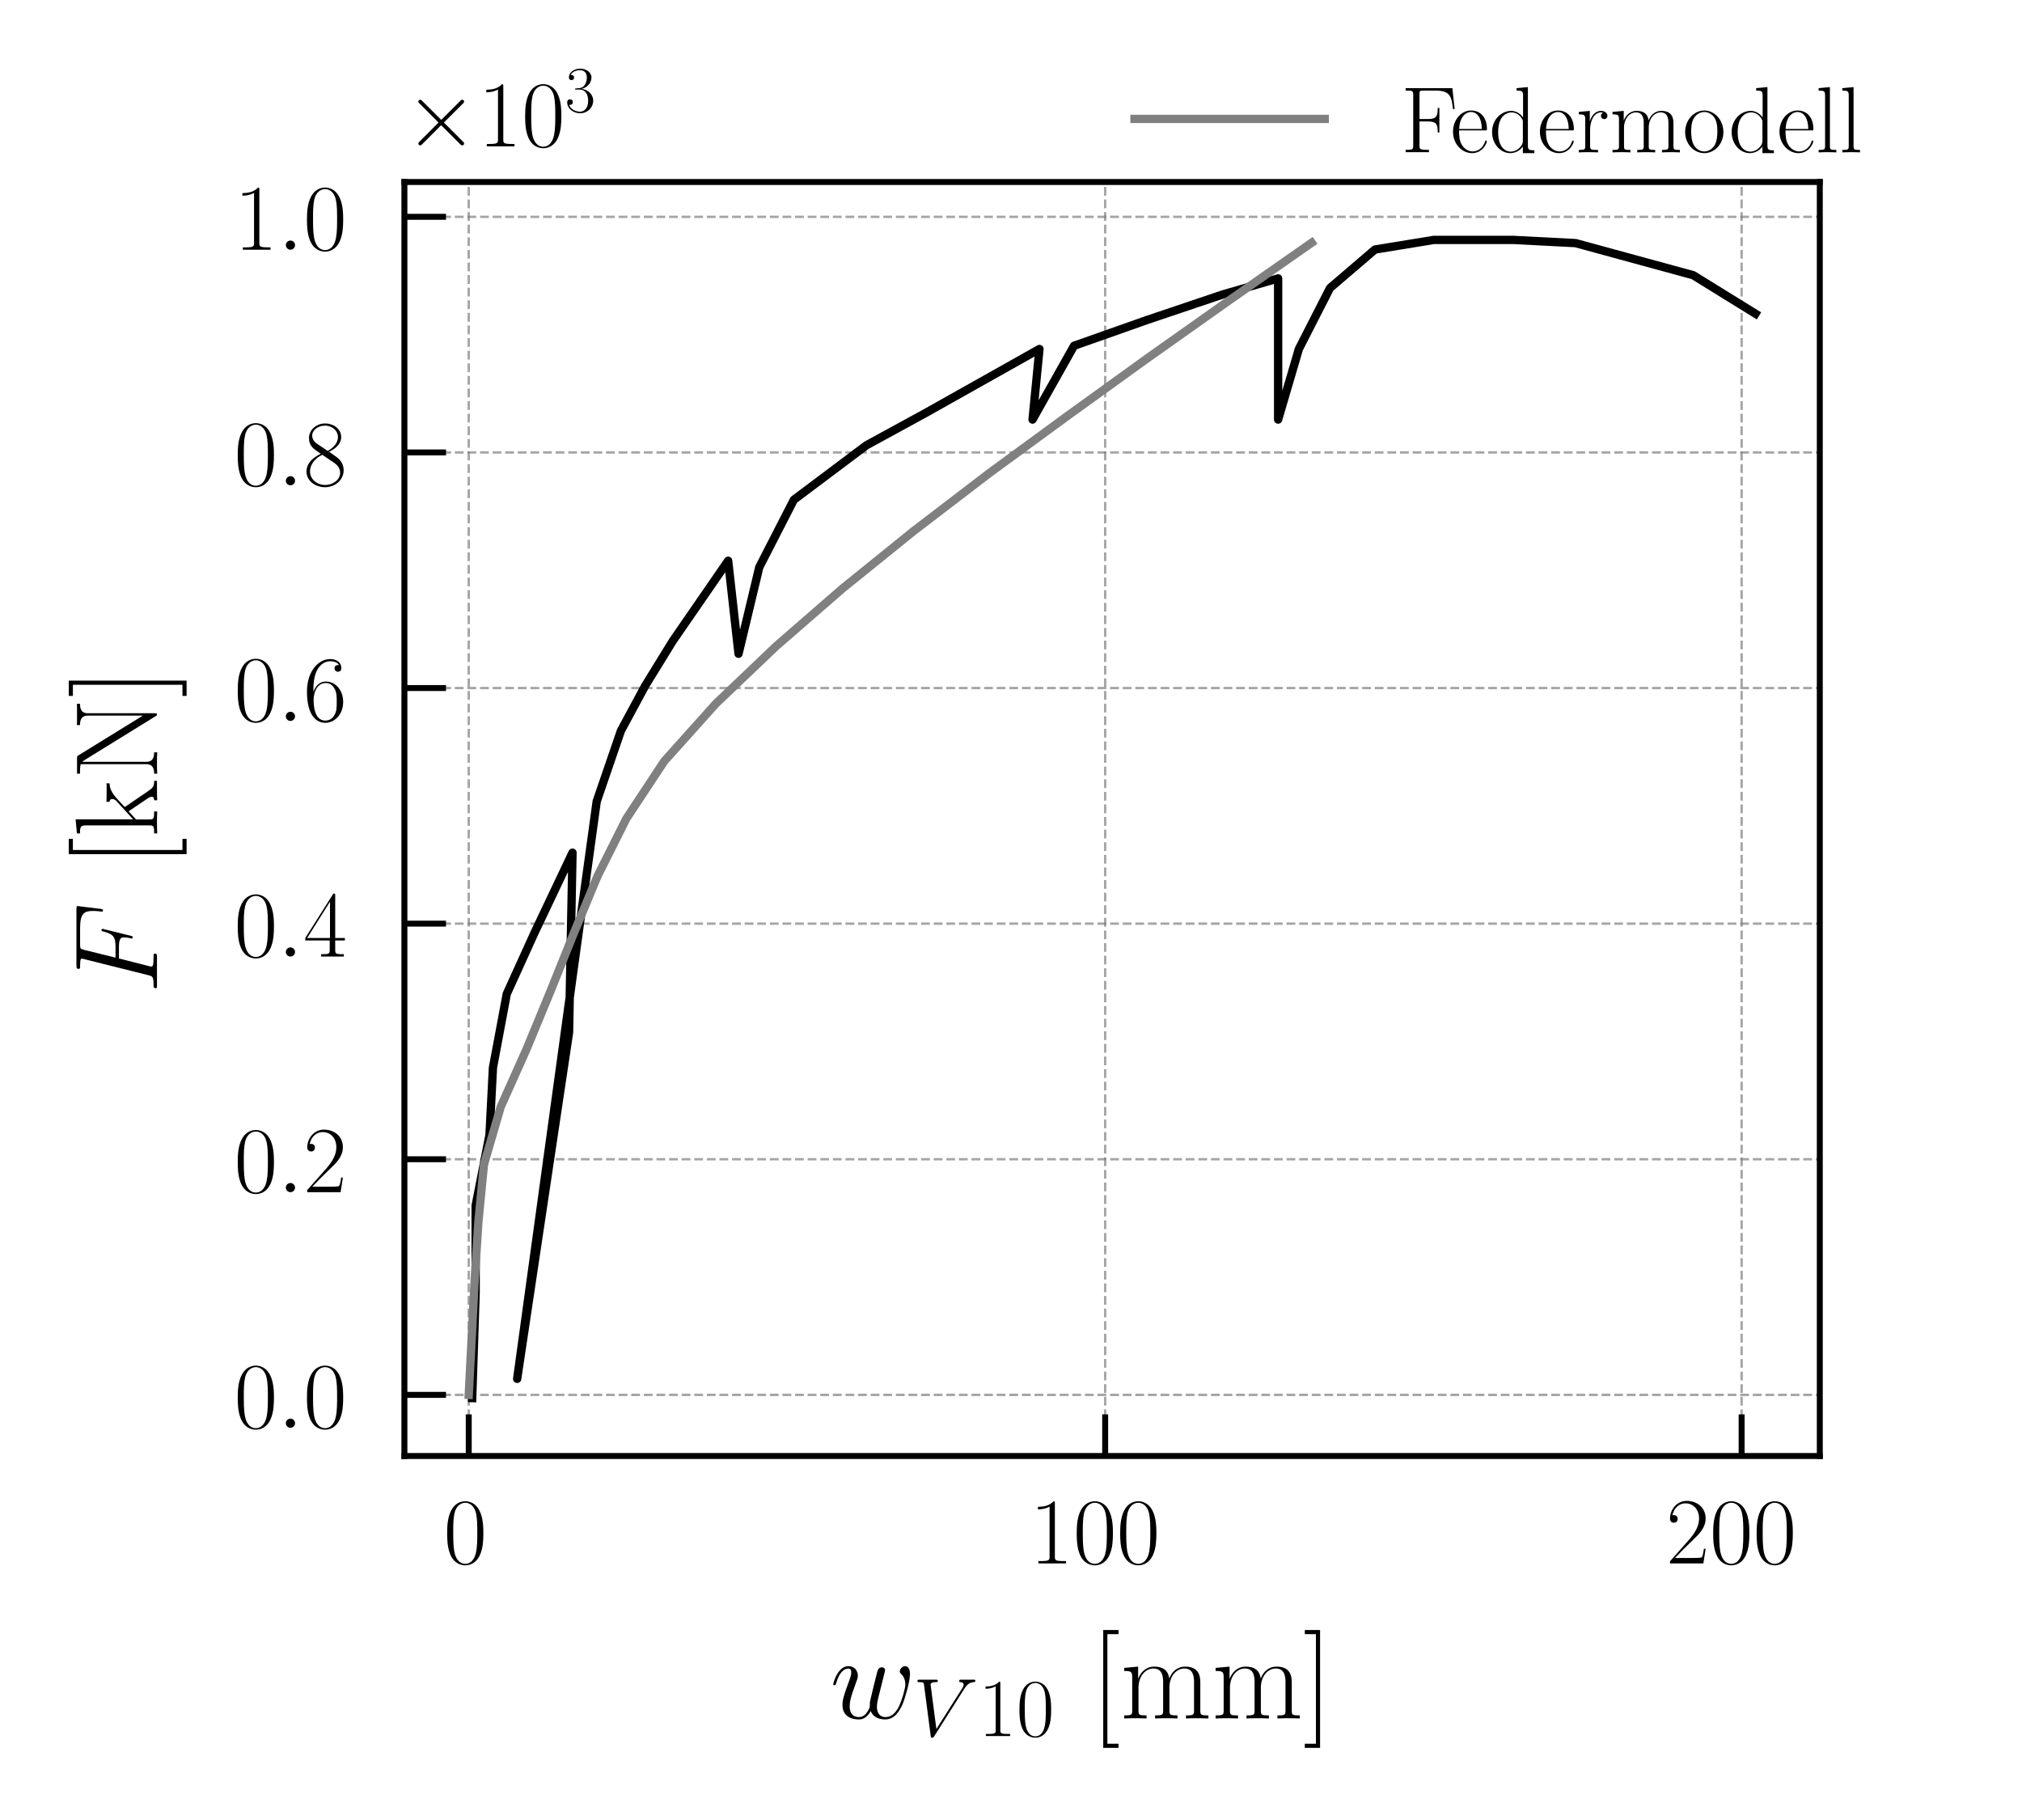
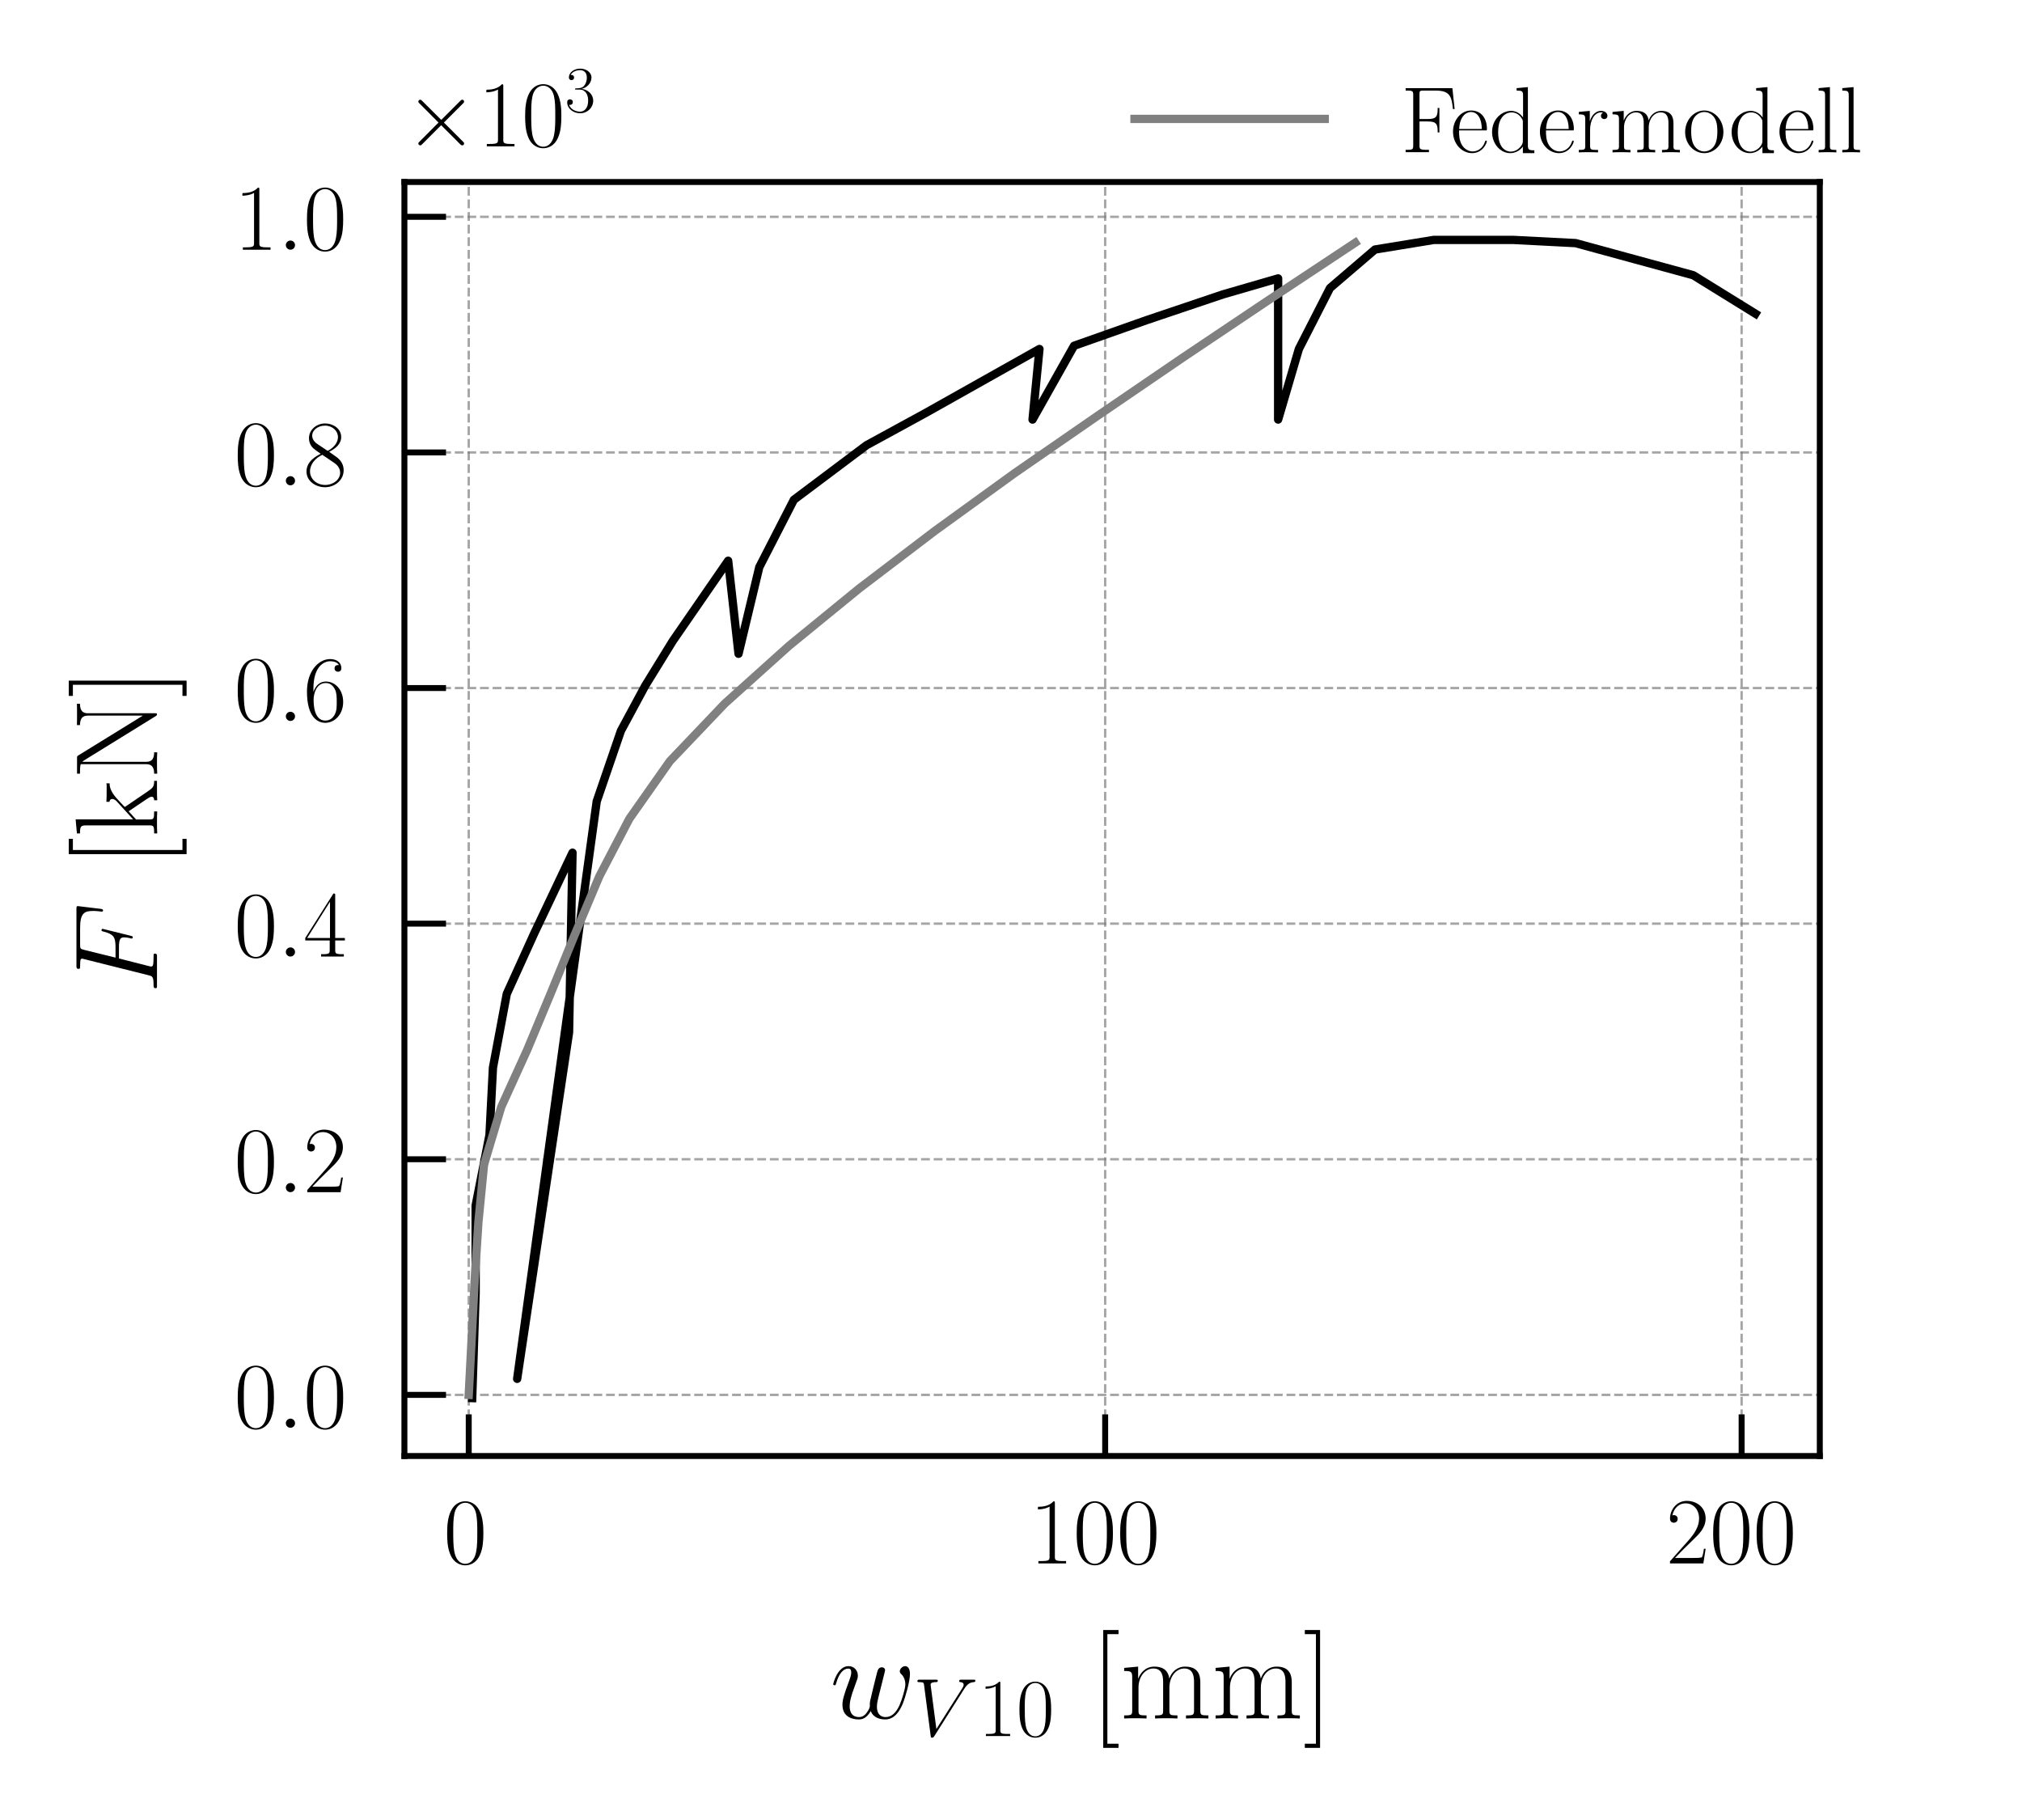
<svg xmlns="http://www.w3.org/2000/svg" xmlns:xlink="http://www.w3.org/1999/xlink" width="170.079pt" height="153.071pt" viewBox="0 0 170.079 153.071" version="1.1">
  <defs>
    <style type="text/css">*{stroke-linejoin: round; stroke-linecap: butt}</style>
  </defs>
  <g id="figure_1">
    <g id="patch_1">
      <path d="M 0 153.071  L 170.079 153.071  L 170.079 0  L 0 0  z " style="fill: #ffffff" />
    </g>
    <g id="axes_1">
      <g id="patch_2">
        <path d="M 34.016 122.457  L 153.071 122.457  L 153.071 15.307  L 34.016 15.307  z " style="fill: #ffffff" />
      </g>
      <g id="matplotlib.axis_1">
        <g id="xtick_1">
          <g id="line2d_1">
-             <path d="M 39.427 122.457  L 39.427 15.307  " clip-path="url(#p57f573e9f6)" style="fill: none; stroke-dasharray: 0.74,0.32; stroke-dashoffset: 0; stroke: #808080; stroke-opacity: 0.7; stroke-width: 0.2" />
+             <path d="M 39.427 122.457  L 39.427 15.307  " clip-path="url(#p57ef681762)" style="fill: none; stroke-dasharray: 0.74,0.32; stroke-dashoffset: 0; stroke: #808080; stroke-opacity: 0.7; stroke-width: 0.2" />
          </g>
          <g id="line2d_2">
            <defs>
-               <path id="m8864d54592" d="M 0 0  L 0 -3.5  " style="stroke: #000000; stroke-width: 0.5" />
-             </defs>
-             <g>
-               <use xlink:href="#m8864d54592" x="39.427" y="122.457" style="stroke: #000000; stroke-width: 0.5" />
+               <path id="m7bffadd8ef" d="M 0 0  L 0 -3.5  " style="stroke: #000000; stroke-width: 0.5" />
+             </defs>
+             <g>
+               <use xlink:href="#m7bffadd8ef" x="39.427" y="122.457" style="stroke: #000000; stroke-width: 0.5" />
            </g>
          </g>
          <g id="text_1">
            <g transform="translate(37.31025 131.4915) scale(0.08 -0.08)">
              <defs>
                <path id="CMR17-30" d="M 2688 2025  C 2688 2416 2682 3080 2413 3591  C 2176 4039 1798 4198 1466 4198  C 1158 4198 768 4058 525 3597  C 269 3118 243 2524 243 2025  C 243 1661 250 1106 448 619  C 723 -39 1216 -128 1466 -128  C 1760 -128 2208 -7 2470 600  C 2662 1042 2688 1559 2688 2025  z M 1466 -26  C 1056 -26 813 325 723 812  C 653 1188 653 1738 653 2096  C 653 2588 653 2997 736 3387  C 858 3929 1216 4096 1466 4096  C 1728 4096 2067 3923 2189 3400  C 2272 3036 2278 2607 2278 2096  C 2278 1680 2278 1169 2202 792  C 2067 95 1690 -26 1466 -26  z " transform="scale(0.015625)" />
              </defs>
              <use xlink:href="#CMR17-30" transform="scale(0.996264)" />
            </g>
          </g>
        </g>
        <g id="xtick_2">
          <g id="line2d_3">
-             <path d="M 92.961 122.457  L 92.961 15.307  " clip-path="url(#p57f573e9f6)" style="fill: none; stroke-dasharray: 0.74,0.32; stroke-dashoffset: 0; stroke: #808080; stroke-opacity: 0.7; stroke-width: 0.2" />
+             <path d="M 92.961 122.457  L 92.961 15.307  " clip-path="url(#p57ef681762)" style="fill: none; stroke-dasharray: 0.74,0.32; stroke-dashoffset: 0; stroke: #808080; stroke-opacity: 0.7; stroke-width: 0.2" />
          </g>
          <g id="line2d_4">
            <g>
-               <use xlink:href="#m8864d54592" x="92.961" y="122.457" style="stroke: #000000; stroke-width: 0.5" />
+               <use xlink:href="#m7bffadd8ef" x="92.961" y="122.457" style="stroke: #000000; stroke-width: 0.5" />
            </g>
          </g>
          <g id="text_2">
            <g transform="translate(86.61014 131.4915) scale(0.08 -0.08)">
              <defs>
                <path id="CMR17-31" d="M 1702 4058  C 1702 4192 1696 4192 1606 4192  C 1357 3916 979 3827 621 3827  C 602 3827 570 3827 563 3808  C 557 3795 557 3782 557 3648  C 755 3648 1088 3686 1344 3839  L 1344 461  C 1344 236 1331 160 781 160  L 589 160  L 589 0  C 896 0 1216 0 1523 0  C 1830 0 2150 0 2458 0  L 2458 160  L 2266 160  C 1715 160 1702 230 1702 458  L 1702 4058  z " transform="scale(0.015625)" />
              </defs>
              <use xlink:href="#CMR17-31" transform="scale(0.996264)" />
              <use xlink:href="#CMR17-30" transform="translate(45.69048 0) scale(0.996264)" />
              <use xlink:href="#CMR17-30" transform="translate(91.38095 0) scale(0.996264)" />
            </g>
          </g>
        </g>
        <g id="xtick_3">
          <g id="line2d_5">
-             <path d="M 146.495 122.457  L 146.495 15.307  " clip-path="url(#p57f573e9f6)" style="fill: none; stroke-dasharray: 0.74,0.32; stroke-dashoffset: 0; stroke: #808080; stroke-opacity: 0.7; stroke-width: 0.2" />
+             <path d="M 146.495 122.457  L 146.495 15.307  " clip-path="url(#p57ef681762)" style="fill: none; stroke-dasharray: 0.74,0.32; stroke-dashoffset: 0; stroke: #808080; stroke-opacity: 0.7; stroke-width: 0.2" />
          </g>
          <g id="line2d_6">
            <g>
-               <use xlink:href="#m8864d54592" x="146.495" y="122.457" style="stroke: #000000; stroke-width: 0.5" />
+               <use xlink:href="#m7bffadd8ef" x="146.495" y="122.457" style="stroke: #000000; stroke-width: 0.5" />
            </g>
          </g>
          <g id="text_3">
            <g transform="translate(140.1442 131.4915) scale(0.08 -0.08)">
              <defs>
                <path id="CMR17-32" d="M 2669 989  L 2554 989  C 2490 536 2438 459 2413 420  C 2381 369 1920 369 1830 369  L 602 369  C 832 619 1280 1072 1824 1597  C 2214 1967 2669 2402 2669 3035  C 2669 3790 2067 4224 1395 4224  C 691 4224 262 3604 262 3030  C 262 2780 448 2748 525 2748  C 589 2748 781 2787 781 3010  C 781 3207 614 3264 525 3264  C 486 3264 448 3258 422 3245  C 544 3790 915 4058 1306 4058  C 1862 4058 2227 3617 2227 3035  C 2227 2479 1901 2000 1536 1584  L 262 146  L 262 0  L 2515 0  L 2669 989  z " transform="scale(0.015625)" />
              </defs>
              <use xlink:href="#CMR17-32" transform="scale(0.996264)" />
              <use xlink:href="#CMR17-30" transform="translate(45.69048 0) scale(0.996264)" />
              <use xlink:href="#CMR17-30" transform="translate(91.38095 0) scale(0.996264)" />
            </g>
          </g>
        </g>
        <g id="text_4">
          <g transform="translate(69.81652 144.5132) scale(0.1 -0.1)">
            <defs>
              <path id="CMMI12-77" d="M 2202 390  C 2342 6 2739 -64 2982 -64  C 3469 -64 3757 358 3936 798  C 4083 1169 4320 2012 4320 2389  C 4320 2778 4122 2816 4064 2816  C 3910 2816 3770 2663 3770 2535  C 3770 2459 3814 2414 3846 2389  C 3904 2331 4070 2159 4070 1827  C 4070 1609 3891 1009 3757 709  C 3578 319 3341 64 3008 64  C 2650 64 2534 332 2534 626  C 2534 811 2592 1035 2618 1143  L 2886 2216  C 2918 2344 2976 2567 2976 2593  C 2976 2689 2899 2753 2803 2753  C 2618 2753 2573 2593 2534 2440  C 2470 2191 2202 1111 2176 971  C 2150 862 2150 792 2150 651  C 2150 498 1946 255 1939 243  C 1869 172 1766 64 1568 64  C 1062 64 1062 543 1062 651  C 1062 856 1107 1137 1395 1897  C 1472 2095 1504 2178 1504 2305  C 1504 2574 1312 2816 998 2816  C 410 2816 173 1890 173 1839  C 173 1814 198 1782 243 1782  C 301 1782 307 1807 333 1896  C 493 2454 742 2682 979 2682  C 1043 2682 1146 2682 1146 2478  C 1146 2446 1146 2312 1037 2031  C 736 1233 672 971 672 728  C 672 57 1222 -64 1549 -64  C 1658 -64 1946 -64 2202 390  z " transform="scale(0.015625)" />
              <path id="CMMI12-56" d="M 3962 3640  C 4179 3984 4378 4136 4704 4162  C 4768 4168 4819 4168 4819 4282  C 4819 4308 4806 4346 4749 4346  C 4634 4346 4358 4346 4243 4346  C 4058 4346 3866 4346 3686 4346  C 3635 4346 3571 4346 3571 4226  C 3571 4168 3629 4162 3654 4162  C 3891 4143 3917 4029 3917 3952  C 3917 3857 3827 3710 3821 3704  L 1811 540  L 1363 3969  C 1363 4160 1696 4160 1766 4160  C 1862 4160 1920 4160 1920 4282  C 1920 4346 1850 4346 1830 4346  C 1722 4346 1594 4346 1485 4346  L 1126 4346  C 659 4346 467 4346 461 4346  C 422 4346 346 4346 346 4230  C 346 4160 390 4160 493 4160  C 819 4160 838 4102 858 3944  L 1370 24  C 1389 -109 1389 -128 1478 -128  C 1555 -128 1587 -109 1651 -8  L 3962 3640  z " transform="scale(0.015625)" />
              <path id="CMR17-5b" d="M 1504 -1600  L 1504 -1377  L 902 -1377  L 902 4544  L 1504 4544  L 1504 4767  L 678 4767  L 678 -1600  L 1504 -1600  z " transform="scale(0.015625)" />
              <path id="CMR17-6d" d="M 4326 1933  C 4326 2252 4269 2790 3507 2790  C 3072 2790 2771 2496 2656 2151  L 2650 2151  C 2573 2676 2195 2790 1837 2790  C 1331 2790 1069 2400 973 2144  L 966 2144  L 966 2790  L 211 2720  L 211 2554  C 589 2554 646 2515 646 2208  L 646 428  C 646 184 621 153 211 153  L 211 -13  C 365 0 646 0 813 0  C 979 0 1267 0 1421 -13  L 1421 153  C 1011 153 986 178 986 428  L 986 1658  C 986 2247 1344 2688 1792 2688  C 2266 2688 2317 2266 2317 1958  L 2317 428  C 2317 184 2291 153 1882 153  L 1882 -13  C 2035 0 2317 0 2483 0  C 2650 0 2938 0 3091 -13  L 3091 153  C 2682 153 2656 178 2656 428  L 2656 1658  C 2656 2247 3014 2688 3462 2688  C 3936 2688 3987 2266 3987 1958  L 3987 428  C 3987 184 3962 153 3552 153  L 3552 -13  C 3706 0 3987 0 4154 0  C 4320 0 4608 0 4762 -13  L 4762 153  C 4352 153 4326 178 4326 428  L 4326 1933  z " transform="scale(0.015625)" />
              <path id="CMR17-5d" d="M 915 4767  L 90 4767  L 90 4544  L 691 4544  L 691 -1377  L 90 -1377  L 90 -1600  L 915 -1600  L 915 4767  z " transform="scale(0.015625)" />
            </defs>
            <use xlink:href="#CMMI12-77" transform="scale(0.996264)" />
            <use xlink:href="#CMMI12-56" transform="translate(69.73199 -14.94392) scale(0.697382)" />
            <use xlink:href="#CMR17-31" transform="translate(124.7149 -14.94392) scale(0.697382)" />
            <use xlink:href="#CMR17-30" transform="translate(156.698 -14.94392) scale(0.697382)" />
            <use xlink:href="#CMR17-5b" transform="translate(219.2553 0) scale(0.996264)" />
            <use xlink:href="#CMR17-6d" transform="translate(244.1264 0) scale(0.996264)" />
            <use xlink:href="#CMR17-6d" transform="translate(321.046 0) scale(0.996264)" />
            <use xlink:href="#CMR17-5d" transform="translate(397.9656 0) scale(0.996264)" />
          </g>
        </g>
      </g>
      <g id="matplotlib.axis_2">
        <g id="ytick_1">
          <g id="line2d_7">
-             <path d="M 34.016 117.316  L 153.071 117.316  " clip-path="url(#p57f573e9f6)" style="fill: none; stroke-dasharray: 0.74,0.32; stroke-dashoffset: 0; stroke: #808080; stroke-opacity: 0.7; stroke-width: 0.2" />
+             <path d="M 34.016 117.316  L 153.071 117.316  " clip-path="url(#p57ef681762)" style="fill: none; stroke-dasharray: 0.74,0.32; stroke-dashoffset: 0; stroke: #808080; stroke-opacity: 0.7; stroke-width: 0.2" />
          </g>
          <g id="line2d_8">
            <defs>
-               <path id="m2d845c2da3" d="M 0 0  L 3.5 0  " style="stroke: #000000; stroke-width: 0.5" />
-             </defs>
-             <g>
-               <use xlink:href="#m2d845c2da3" x="34.016" y="117.316" style="stroke: #000000; stroke-width: 0.5" />
+               <path id="mdd0311e5c5" d="M 0 0  L 3.5 0  " style="stroke: #000000; stroke-width: 0.5" />
+             </defs>
+             <g>
+               <use xlink:href="#mdd0311e5c5" x="34.016" y="117.316" style="stroke: #000000; stroke-width: 0.5" />
            </g>
          </g>
          <g id="text_5">
            <g transform="translate(19.69506 120.0838) scale(0.08 -0.08)">
              <defs>
                <path id="CMMI12-3a" d="M 1178 307  C 1178 492 1024 619 870 619  C 685 619 557 466 557 313  C 557 128 710 0 864 0  C 1050 0 1178 153 1178 307  z " transform="scale(0.015625)" />
              </defs>
              <use xlink:href="#CMR17-30" transform="scale(0.996264)" />
              <use xlink:href="#CMMI12-3a" transform="translate(45.69048 0) scale(0.996264)" />
              <use xlink:href="#CMR17-30" transform="translate(72.78765 0) scale(0.996264)" />
            </g>
          </g>
        </g>
        <g id="ytick_2">
          <g id="line2d_9">
-             <path d="M 34.016 97.5  L 153.071 97.5  " clip-path="url(#p57f573e9f6)" style="fill: none; stroke-dasharray: 0.74,0.32; stroke-dashoffset: 0; stroke: #808080; stroke-opacity: 0.7; stroke-width: 0.2" />
+             <path d="M 34.016 97.5  L 153.071 97.5  " clip-path="url(#p57ef681762)" style="fill: none; stroke-dasharray: 0.74,0.32; stroke-dashoffset: 0; stroke: #808080; stroke-opacity: 0.7; stroke-width: 0.2" />
          </g>
          <g id="line2d_10">
            <g>
-               <use xlink:href="#m2d845c2da3" x="34.016" y="97.5" style="stroke: #000000; stroke-width: 0.5" />
+               <use xlink:href="#mdd0311e5c5" x="34.016" y="97.5" style="stroke: #000000; stroke-width: 0.5" />
            </g>
          </g>
          <g id="text_6">
            <g transform="translate(19.69506 100.2675) scale(0.08 -0.08)">
              <use xlink:href="#CMR17-30" transform="scale(0.996264)" />
              <use xlink:href="#CMMI12-3a" transform="translate(45.69048 0) scale(0.996264)" />
              <use xlink:href="#CMR17-32" transform="translate(72.78765 0) scale(0.996264)" />
            </g>
          </g>
        </g>
        <g id="ytick_3">
          <g id="line2d_11">
-             <path d="M 34.016 77.684  L 153.071 77.684  " clip-path="url(#p57f573e9f6)" style="fill: none; stroke-dasharray: 0.74,0.32; stroke-dashoffset: 0; stroke: #808080; stroke-opacity: 0.7; stroke-width: 0.2" />
+             <path d="M 34.016 77.684  L 153.071 77.684  " clip-path="url(#p57ef681762)" style="fill: none; stroke-dasharray: 0.74,0.32; stroke-dashoffset: 0; stroke: #808080; stroke-opacity: 0.7; stroke-width: 0.2" />
          </g>
          <g id="line2d_12">
            <g>
-               <use xlink:href="#m2d845c2da3" x="34.016" y="77.684" style="stroke: #000000; stroke-width: 0.5" />
+               <use xlink:href="#mdd0311e5c5" x="34.016" y="77.684" style="stroke: #000000; stroke-width: 0.5" />
            </g>
          </g>
          <g id="text_7">
            <g transform="translate(19.69506 80.45115) scale(0.08 -0.08)">
              <defs>
                <path id="CMR17-34" d="M 2150 4122  C 2150 4256 2144 4256 2029 4256  L 128 1254  L 128 1088  L 1779 1088  L 1779 457  C 1779 224 1766 160 1318 160  L 1197 160  L 1197 0  C 1402 0 1747 0 1965 0  C 2182 0 2528 0 2733 0  L 2733 160  L 2611 160  C 2163 160 2150 224 2150 457  L 2150 1088  L 2803 1088  L 2803 1254  L 2150 1254  L 2150 4122  z M 1798 3703  L 1798 1254  L 256 1254  L 1798 3703  z " transform="scale(0.015625)" />
              </defs>
              <use xlink:href="#CMR17-30" transform="scale(0.996264)" />
              <use xlink:href="#CMMI12-3a" transform="translate(45.69048 0) scale(0.996264)" />
              <use xlink:href="#CMR17-34" transform="translate(72.78765 0) scale(0.996264)" />
            </g>
          </g>
        </g>
        <g id="ytick_4">
          <g id="line2d_13">
-             <path d="M 34.016 57.867  L 153.071 57.867  " clip-path="url(#p57f573e9f6)" style="fill: none; stroke-dasharray: 0.74,0.32; stroke-dashoffset: 0; stroke: #808080; stroke-opacity: 0.7; stroke-width: 0.2" />
+             <path d="M 34.016 57.867  L 153.071 57.867  " clip-path="url(#p57ef681762)" style="fill: none; stroke-dasharray: 0.74,0.32; stroke-dashoffset: 0; stroke: #808080; stroke-opacity: 0.7; stroke-width: 0.2" />
          </g>
          <g id="line2d_14">
            <g>
-               <use xlink:href="#m2d845c2da3" x="34.016" y="57.867" style="stroke: #000000; stroke-width: 0.5" />
+               <use xlink:href="#mdd0311e5c5" x="34.016" y="57.867" style="stroke: #000000; stroke-width: 0.5" />
            </g>
          </g>
          <g id="text_8">
            <g transform="translate(19.69506 60.63482) scale(0.08 -0.08)">
              <defs>
                <path id="CMR17-36" d="M 678 2176  C 678 3690 1395 4032 1811 4032  C 1946 4032 2272 4009 2400 3776  C 2298 3776 2106 3776 2106 3553  C 2106 3381 2246 3323 2336 3323  C 2394 3323 2566 3348 2566 3560  C 2566 3954 2246 4179 1805 4179  C 1043 4179 243 3390 243 1984  C 243 253 966 -128 1478 -128  C 2099 -128 2688 427 2688 1283  C 2688 2081 2170 2662 1517 2662  C 1126 2662 838 2407 678 1960  L 678 2176  z M 1478 25  C 691 25 691 1200 691 1436  C 691 1896 909 2560 1504 2560  C 1613 2560 1926 2560 2138 2120  C 2253 1870 2253 1609 2253 1289  C 2253 944 2253 690 2118 434  C 1978 171 1773 25 1478 25  z " transform="scale(0.015625)" />
              </defs>
              <use xlink:href="#CMR17-30" transform="scale(0.996264)" />
              <use xlink:href="#CMMI12-3a" transform="translate(45.69048 0) scale(0.996264)" />
              <use xlink:href="#CMR17-36" transform="translate(72.78765 0) scale(0.996264)" />
            </g>
          </g>
        </g>
        <g id="ytick_5">
          <g id="line2d_15">
-             <path d="M 34.016 38.051  L 153.071 38.051  " clip-path="url(#p57f573e9f6)" style="fill: none; stroke-dasharray: 0.74,0.32; stroke-dashoffset: 0; stroke: #808080; stroke-opacity: 0.7; stroke-width: 0.2" />
+             <path d="M 34.016 38.051  L 153.071 38.051  " clip-path="url(#p57ef681762)" style="fill: none; stroke-dasharray: 0.74,0.32; stroke-dashoffset: 0; stroke: #808080; stroke-opacity: 0.7; stroke-width: 0.2" />
          </g>
          <g id="line2d_16">
            <g>
-               <use xlink:href="#m2d845c2da3" x="34.016" y="38.051" style="stroke: #000000; stroke-width: 0.5" />
+               <use xlink:href="#mdd0311e5c5" x="34.016" y="38.051" style="stroke: #000000; stroke-width: 0.5" />
            </g>
          </g>
          <g id="text_9">
            <g transform="translate(19.69506 40.81848) scale(0.08 -0.08)">
              <defs>
                <path id="CMR17-38" d="M 1741 2264  C 2144 2467 2554 2773 2554 3263  C 2554 3841 1990 4179 1472 4179  C 890 4179 378 3759 378 3180  C 378 3021 416 2747 666 2505  C 730 2442 998 2251 1171 2130  C 883 1983 211 1634 211 934  C 211 279 838 -128 1459 -128  C 2144 -128 2720 362 2720 1010  C 2720 1590 2330 1857 2074 2029  L 1741 2264  z M 902 2822  C 851 2854 595 3051 595 3351  C 595 3739 998 4032 1459 4032  C 1965 4032 2336 3676 2336 3262  C 2336 2669 1670 2331 1638 2331  C 1632 2331 1626 2331 1574 2370  L 902 2822  z M 2080 1519  C 2176 1449 2483 1240 2483 851  C 2483 381 2010 25 1472 25  C 890 25 448 438 448 940  C 448 1443 838 1862 1280 2060  L 2080 1519  z " transform="scale(0.015625)" />
              </defs>
              <use xlink:href="#CMR17-30" transform="scale(0.996264)" />
              <use xlink:href="#CMMI12-3a" transform="translate(45.69048 0) scale(0.996264)" />
              <use xlink:href="#CMR17-38" transform="translate(72.78765 0) scale(0.996264)" />
            </g>
          </g>
        </g>
        <g id="ytick_6">
          <g id="line2d_17">
-             <path d="M 34.016 18.235  L 153.071 18.235  " clip-path="url(#p57f573e9f6)" style="fill: none; stroke-dasharray: 0.74,0.32; stroke-dashoffset: 0; stroke: #808080; stroke-opacity: 0.7; stroke-width: 0.2" />
+             <path d="M 34.016 18.235  L 153.071 18.235  " clip-path="url(#p57ef681762)" style="fill: none; stroke-dasharray: 0.74,0.32; stroke-dashoffset: 0; stroke: #808080; stroke-opacity: 0.7; stroke-width: 0.2" />
          </g>
          <g id="line2d_18">
            <g>
-               <use xlink:href="#m2d845c2da3" x="34.016" y="18.235" style="stroke: #000000; stroke-width: 0.5" />
+               <use xlink:href="#mdd0311e5c5" x="34.016" y="18.235" style="stroke: #000000; stroke-width: 0.5" />
            </g>
          </g>
          <g id="text_10">
            <g transform="translate(19.69506 21.00215) scale(0.08 -0.08)">
              <use xlink:href="#CMR17-31" transform="scale(0.996264)" />
              <use xlink:href="#CMMI12-3a" transform="translate(45.69048 0) scale(0.996264)" />
              <use xlink:href="#CMR17-30" transform="translate(72.78765 0) scale(0.996264)" />
            </g>
          </g>
        </g>
        <g id="text_11">
          <g transform="translate(13.2044 83.5699) rotate(-90) scale(0.1 -0.1)">
            <defs>
              <path id="CMMI12-46" d="M 1901 2055  L 2515 2055  C 3002 2055 3040 1946 3040 1761  C 3040 1678 3027 1589 2995 1448  C 2982 1423 2976 1391 2976 1378  C 2976 1333 3002 1308 3046 1308  C 3098 1308 3104 1333 3130 1435  L 3501 2935  C 3501 2961 3482 2999 3437 2999  C 3379 2999 3373 2974 3347 2863  C 3213 2376 3085 2240 2528 2240  L 1946 2240  L 2362 3926  C 2419 4154 2432 4154 2694 4154  L 3552 4154  C 4352 4154 4467 3918 4467 3464  C 4467 3426 4467 3285 4448 3119  C 4442 3094 4429 3011 4429 2985  C 4429 2934 4461 2915 4499 2915  C 4544 2915 4570 2941 4582 3055  L 4717 4174  C 4717 4195 4730 4263 4730 4277  C 4730 4352 4672 4352 4557 4352  L 1523 4352  C 1402 4352 1338 4352 1338 4229  C 1338 4154 1382 4154 1491 4154  C 1888 4154 1888 4113 1888 4050  C 1888 4018 1882 3992 1862 3922  L 998 473  C 941 249 928 185 480 185  C 358 185 294 185 294 70  C 294 0 352 0 390 0  C 512 0 640 0 762 0  L 1594 0  C 1734 0 1888 0 2029 0  C 2086 0 2163 0 2163 115  C 2163 185 2125 185 1984 185  C 1478 185 1466 229 1466 324  C 1466 356 1478 406 1491 449  L 1901 2055  z " transform="scale(0.015625)" />
              <path id="CMR17-6b" d="M 1670 1673  C 1664 1686 1632 1724 1632 1743  C 1632 1756 2086 2171 2144 2222  C 2509 2528 2739 2560 2906 2560  L 2906 2733  C 2867 2733 2854 2733 2848 2720  L 2534 2720  C 2355 2720 2080 2720 1907 2733  L 1907 2566  C 1997 2559 2061 2508 2061 2419  C 2061 2291 1933 2170 1926 2170  L 960 1289  L 960 4396  L 198 4326  L 198 4160  C 576 4160 634 4122 634 3817  L 634 426  C 634 184 608 153 198 153  L 198 -13  C 352 0 634 0 794 0  C 954 0 1235 0 1389 -13  L 1389 153  C 979 153 954 178 954 428  L 954 1130  L 1395 1532  L 2042 574  C 2118 459 2182 369 2182 286  C 2182 172 2067 153 1990 153  L 1990 -13  C 2144 0 2419 0 2579 0  C 2694 0 2931 0 3040 0  L 3040 153  C 2739 153 2669 210 2477 491  L 1670 1673  z " transform="scale(0.015625)" />
              <path id="CMR17-4e" d="M 1312 4250  C 1267 4320 1261 4320 1139 4320  L 326 4320  L 326 4160  L 448 4160  C 704 4160 819 4129 838 4122  L 838 610  C 838 451 838 153 326 153  L 326 -13  C 474 0 742 0 902 0  C 1062 0 1331 0 1478 -13  L 1478 153  C 966 153 966 451 966 610  L 966 4033  C 1011 3995 1011 3982 1056 3919  L 3430 76  C 3475 0 3494 0 3526 0  C 3590 0 3590 19 3590 139  L 3590 3705  C 3590 3863 3590 4160 4102 4160  L 4102 4326  C 3955 4320 3686 4320 3526 4320  C 3366 4320 3098 4320 2950 4326  L 2950 4160  C 3462 4160 3462 3862 3462 3703  L 3462 763  L 1312 4250  z " transform="scale(0.015625)" />
            </defs>
            <use xlink:href="#CMMI12-46" transform="scale(0.996264)" />
            <use xlink:href="#CMR17-5b" transform="translate(106.7728 0) scale(0.996264)" />
            <use xlink:href="#CMR17-6b" transform="translate(131.6438 0) scale(0.996264)" />
            <use xlink:href="#CMR17-4e" transform="translate(179.9367 0) scale(0.996264)" />
            <use xlink:href="#CMR17-5d" transform="translate(249.0092 0) scale(0.996264)" />
          </g>
        </g>
        <g id="text_12">
          <g transform="translate(34.01575 12.30709) scale(0.08 -0.08)">
            <defs>
              <path id="CMSY10-2" d="M 2490 1785  L 1210 3059  C 1133 3136 1120 3148 1069 3148  C 1005 3148 941 3091 941 3020  C 941 2976 954 2963 1024 2892  L 2304 1606  L 1024 320  C 954 249 941 236 941 192  C 941 121 1005 64 1069 64  C 1120 64 1133 76 1210 153  L 2483 1427  L 3808 102  C 3821 96 3866 64 3904 64  C 3981 64 4032 121 4032 192  C 4032 204 4032 230 4013 262  C 4006 275 2989 1280 2669 1606  L 3840 2777  C 3872 2816 3968 2899 4000 2937  C 4006 2950 4032 2976 4032 3020  C 4032 3091 3981 3148 3904 3148  C 3853 3148 3827 3123 3757 3052  L 2490 1785  z " transform="scale(0.015625)" />
              <path id="CMR17-33" d="M 1414 2157  C 1984 2157 2234 1662 2234 1090  C 2234 320 1824 25 1453 25  C 1114 25 563 194 390 693  C 422 680 454 680 486 680  C 640 680 755 782 755 948  C 755 1133 614 1216 486 1216  C 378 1216 211 1165 211 926  C 211 335 787 -128 1466 -128  C 2176 -128 2720 430 2720 1085  C 2720 1707 2208 2157 1600 2227  C 2086 2328 2554 2756 2554 3329  C 2554 3820 2048 4179 1472 4179  C 890 4179 378 3829 378 3329  C 378 3110 544 3072 627 3072  C 762 3072 877 3155 877 3321  C 877 3486 762 3569 627 3569  C 602 3569 570 3569 544 3557  C 730 3959 1235 4032 1459 4032  C 1683 4032 2106 3925 2106 3320  C 2106 3143 2080 2828 1862 2550  C 1670 2304 1453 2304 1242 2284  C 1210 2284 1062 2269 1037 2269  C 992 2263 966 2257 966 2208  C 966 2163 973 2157 1101 2157  L 1414 2157  z " transform="scale(0.015625)" />
            </defs>
            <use xlink:href="#CMSY10-2" transform="scale(0.996264)" />
            <use xlink:href="#CMR17-31" transform="translate(77.48747 0) scale(0.996264)" />
            <use xlink:href="#CMR17-30" transform="translate(123.1779 0) scale(0.996264)" />
            <use xlink:href="#CMR17-33" transform="translate(168.8684 36.15364) scale(0.697382)" />
          </g>
        </g>
      </g>
      <g id="line2d_19">
-         <path d="M 39.718 117.586  L 40.009 108.682  L 40.009 101.396  L 41.173 95.46  L 41.464 89.794  L 42.628 83.588  L 44.955 78.461  L 48.156 71.715  L 47.865 86.826  L 43.501 115.967  L 50.192 67.398  L 52.229 61.462  L 54.266 57.684  L 56.593 53.906  L 61.248 47.161  L 62.121 54.986  L 63.867 47.7  L 66.776 42.034  L 72.886 37.447  L 77.832 34.748  L 87.433 29.352  L 86.852 35.288  L 90.343 29.082  L 96.453 26.923  L 102.854 24.765  L 107.509 23.415  L 107.509 35.288  L 109.254 29.352  L 111.873 24.225  L 115.655 20.987  L 120.601 20.178  L 127.293 20.178  L 132.53 20.447  L 137.476 21.797  L 142.422 23.146  L 147.659 26.384  " clip-path="url(#p57f573e9f6)" style="fill: none; stroke: #000000; stroke-width: 0.7; stroke-linecap: square" />
+         <path d="M 39.718 117.586  L 40.009 108.682  L 40.009 101.396  L 41.173 95.46  L 41.464 89.794  L 42.628 83.588  L 44.955 78.461  L 48.156 71.715  L 47.865 86.826  L 43.501 115.967  L 50.192 67.398  L 52.229 61.462  L 54.266 57.684  L 56.593 53.906  L 61.248 47.161  L 62.121 54.986  L 63.867 47.7  L 66.776 42.034  L 72.886 37.447  L 77.832 34.748  L 87.433 29.352  L 86.852 35.288  L 90.343 29.082  L 96.453 26.923  L 102.854 24.765  L 107.509 23.415  L 107.509 35.288  L 109.254 29.352  L 111.873 24.225  L 115.655 20.987  L 120.601 20.178  L 127.293 20.178  L 132.53 20.447  L 137.476 21.797  L 142.422 23.146  L 147.659 26.384  " clip-path="url(#p57ef681762)" style="fill: none; stroke: #000000; stroke-width: 0.7; stroke-linecap: square" />
      </g>
      <g id="line2d_20">
-         <path d="M 39.427 117.316  L 39.678 112.471  L 39.929 107.626  L 40.238 102.781  L 40.707 97.936  L 42.119 93.091  L 44.287 88.246  L 46.29 83.401  L 48.238 78.556  L 50.248 73.711  L 52.676 68.865  L 55.875 64.02  L 60.22 59.175  L 65.304 54.33  L 70.881 49.485  L 76.88 44.64  L 83.213 39.795  L 89.83 34.95  L 96.549 30.105  L 103.396 25.26  L 110.331 20.415  " clip-path="url(#p57f573e9f6)" style="fill: none; stroke: #808080; stroke-width: 0.7; stroke-linecap: square" />
+         <path d="M 39.427 117.316  L 39.679 112.471  L 39.93 107.626  L 40.241 102.781  L 40.714 97.936  L 42.166 93.091  L 44.368 88.246  L 46.386 83.401  L 48.368 78.556  L 50.409 73.711  L 52.936 68.865  L 56.344 64.02  L 60.962 59.175  L 66.351 54.33  L 72.283 49.485  L 78.651 44.64  L 85.345 39.795  L 92.354 34.95  L 99.452 30.105  L 106.676 25.26  L 113.992 20.415  " clip-path="url(#p57ef681762)" style="fill: none; stroke: #808080; stroke-width: 0.7; stroke-linecap: square" />
      </g>
      <g id="patch_3">
        <path d="M 34.016 122.457  L 34.016 15.307  " style="fill: none; stroke: #000000; stroke-width: 0.5; stroke-linejoin: miter; stroke-linecap: square" />
      </g>
      <g id="patch_4">
        <path d="M 153.071 122.457  L 153.071 15.307  " style="fill: none; stroke: #000000; stroke-width: 0.5; stroke-linejoin: miter; stroke-linecap: square" />
      </g>
      <g id="patch_5">
        <path d="M 34.016 122.457  L 153.071 122.457  " style="fill: none; stroke: #000000; stroke-width: 0.5; stroke-linejoin: miter; stroke-linecap: square" />
      </g>
      <g id="patch_6">
        <path d="M 34.016 15.307  L 153.071 15.307  " style="fill: none; stroke: #000000; stroke-width: 0.5; stroke-linejoin: miter; stroke-linecap: square" />
      </g>
    </g>
    <g id="legend_1">
      <g id="line2d_21">
        <path d="M 95.429 10  L 103.429 10  L 111.429 10  " style="fill: none; stroke: #808080; stroke-width: 0.7; stroke-linecap: square" />
      </g>
      <g id="text_13">
        <g transform="translate(117.829 12.8) scale(0.08 -0.08)">
          <defs>
            <path id="CMR17-46" d="M 3482 4325  L 326 4325  L 326 4160  C 768 4160 838 4160 838 3874  L 838 446  C 838 160 768 160 326 160  L 326 0  C 512 0 870 0 1069 0  C 1331 0 1638 0 1901 0  L 1901 160  L 1760 160  C 1274 160 1261 223 1261 452  L 1261 2075  L 1837 2075  C 2432 2075 2490 1865 2490 1332  L 2605 1332  L 2605 2987  L 2490 2987  C 2490 2450 2432 2240 1837 2240  L 1261 2240  L 1261 3911  C 1261 4128 1274 4160 1530 4160  L 2355 4160  C 3322 4160 3430 3765 3520 2916  L 3635 2916  L 3482 4325  z " transform="scale(0.015625)" />
            <path id="CMR17-65" d="M 2438 1472  C 2464 1498 2464 1511 2464 1576  C 2464 2238 2118 2816 1389 2816  C 710 2816 173 2169 173 1383  C 173 551 781 -64 1459 -64  C 2176 -64 2458 607 2458 740  C 2458 784 2419 784 2406 784  C 2362 784 2355 771 2330 696  C 2189 265 1837 51 1504 51  C 1229 51 954 203 781 480  C 582 803 582 1176 582 1472  L 2438 1472  z M 589 1568  C 634 2505 1126 2714 1382 2714  C 1818 2714 2112 2297 2118 1568  L 589 1568  z " transform="scale(0.015625)" />
            <path id="CMR17-64" d="M 1869 4326  L 1869 4160  C 2246 4160 2304 4122 2304 3820  L 2304 2345  C 2278 2377 2016 2790 1498 2790  C 845 2790 211 2208 211 1364  C 211 525 806 -64 1434 -64  C 1978 -64 2259 337 2291 380  L 2291 -63  L 3066 -63  L 3066 128  C 2688 128 2630 166 2630 473  L 2630 4396  L 1869 4326  z M 2291 755  C 2291 563 2176 390 2029 262  C 1811 70 1594 38 1472 38  C 1286 38 621 134 621 1356  C 621 2612 1363 2688 1530 2688  C 1824 2688 2061 2522 2208 2291  C 2291 2157 2291 2138 2291 2023  L 2291 755  z " transform="scale(0.015625)" />
            <path id="CMR17-72" d="M 960 1497  C 960 2112 1222 2688 1702 2688  C 1747 2688 1792 2682 1837 2662  C 1837 2662 1696 2617 1696 2452  C 1696 2298 1818 2234 1914 2234  C 1990 2234 2131 2279 2131 2458  C 2131 2663 1926 2790 1709 2790  C 1222 2790 1011 2317 947 2093  L 941 2093  L 941 2790  L 198 2720  L 198 2554  C 576 2554 634 2515 634 2208  L 634 428  C 634 184 608 153 198 153  L 198 -13  C 352 0 646 0 813 0  C 998 0 1325 0 1498 -13  L 1498 153  C 1037 153 960 153 960 440  L 960 1497  z " transform="scale(0.015625)" />
            <path id="CMR17-6f" d="M 2758 1356  C 2758 2176 2163 2816 1466 2816  C 768 2816 173 2176 173 1356  C 173 551 768 -64 1466 -64  C 2163 -64 2758 551 2758 1356  z M 1466 51  C 1165 51 909 230 762 480  C 602 767 582 1126 582 1408  C 582 1677 595 2010 762 2298  C 890 2509 1139 2714 1466 2714  C 1754 2714 1997 2554 2150 2330  C 2349 2029 2349 1607 2349 1408  C 2349 1158 2336 775 2163 467  C 1984 173 1709 51 1466 51  z " transform="scale(0.015625)" />
            <path id="CMR17-6c" d="M 979 4396  L 218 4326  L 218 4160  C 595 4160 653 4122 653 3817  L 653 426  C 653 184 627 153 218 153  L 218 -13  C 371 0 653 0 813 0  C 979 0 1261 0 1414 -13  L 1414 153  C 1005 153 979 178 979 426  L 979 4396  z " transform="scale(0.015625)" />
          </defs>
          <use xlink:href="#CMR17-46" transform="scale(0.996264)" />
          <use xlink:href="#CMR17-65" transform="translate(52.17659 0) scale(0.996264)" />
          <use xlink:href="#CMR17-64" transform="translate(92.66225 0) scale(0.996264)" />
          <use xlink:href="#CMR17-65" transform="translate(143.5576 0) scale(0.996264)" />
          <use xlink:href="#CMR17-72" transform="translate(184.0433 0) scale(0.996264)" />
          <use xlink:href="#CMR17-6d" transform="translate(219.324 0) scale(0.996264)" />
          <use xlink:href="#CMR17-6f" transform="translate(296.2436 0) scale(0.996264)" />
          <use xlink:href="#CMR17-64" transform="translate(344.5366 0) scale(0.996264)" />
          <use xlink:href="#CMR17-65" transform="translate(395.4319 0) scale(0.996264)" />
          <use xlink:href="#CMR17-6c" transform="translate(435.9176 0) scale(0.996264)" />
          <use xlink:href="#CMR17-6c" transform="translate(460.7886 0) scale(0.996264)" />
        </g>
      </g>
    </g>
  </g>
  <defs>
-     <clipPath id="p57f573e9f6">
+     <clipPath id="p57ef681762">
      <rect x="34.016" y="15.307" width="119.055" height="107.15" />
    </clipPath>
  </defs>
</svg>
